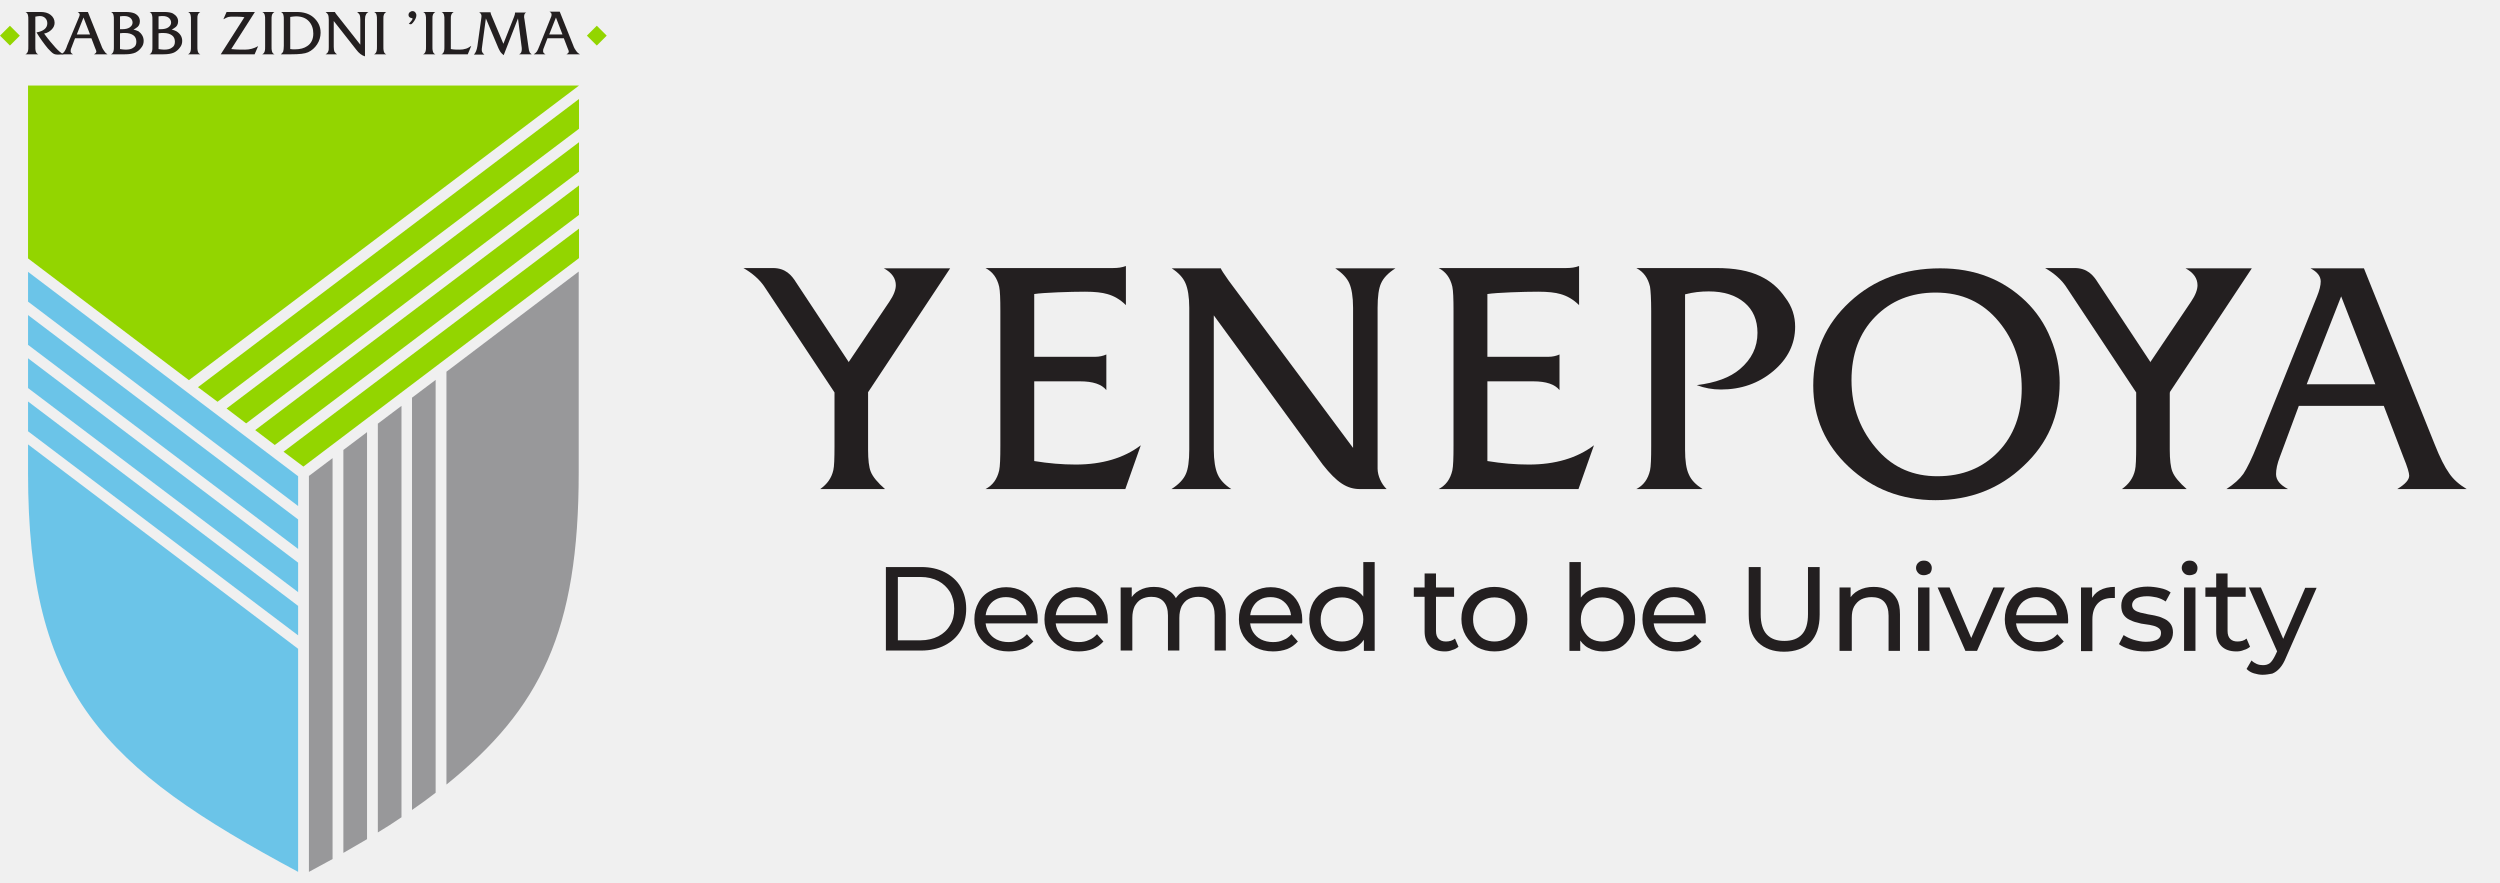
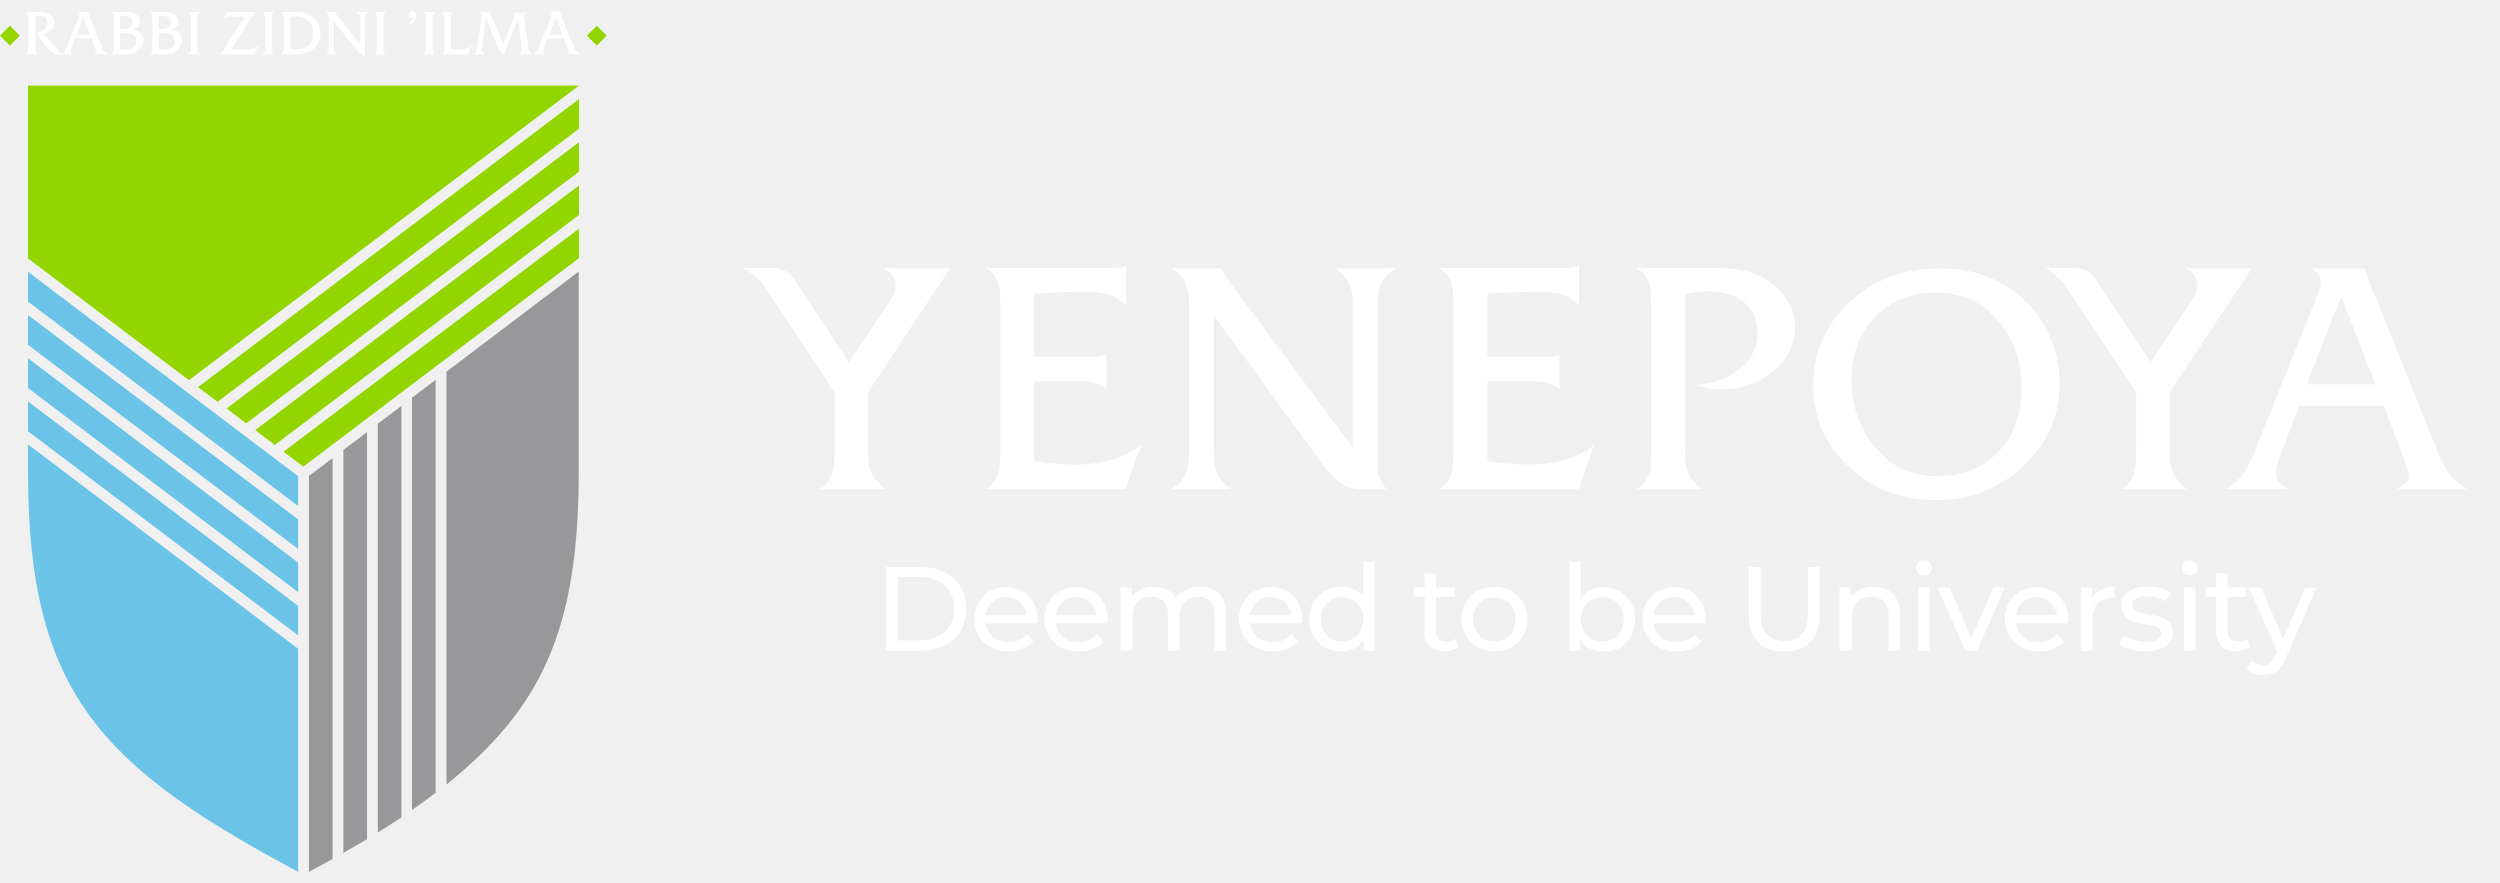
<svg xmlns="http://www.w3.org/2000/svg" version="1.1" id="Layer_1" x="0px" y="0px" viewBox="0 0 856.2 302.4" style="enable-background:new 0 0 856.2 302.4;" xml:space="preserve">
  <style type="text/css">
- 	.st0{fill:#231F20;}
+ 	.st0{fill:#FFFFFF;}
	.st1{fill:#6BC4E8;}
	.st2{fill:#93D500;}
	.st3{fill:#98989A;}
</style>
  <g>
    <path class="st0" d="M303.4,222.9v-28.7h12.1c3.1,0,5.8,0.6,8.1,1.8c2.3,1.2,4.2,2.9,5.4,5c1.3,2.2,1.9,4.7,1.9,7.5   c0,2.8-0.6,5.3-1.9,7.5c-1.3,2.2-3.1,3.8-5.4,5c-2.3,1.2-5,1.8-8.1,1.8H303.4z M307.5,219.3h7.7c2.4,0,4.4-0.5,6.2-1.4   c1.7-0.9,3.1-2.2,4-3.8c1-1.6,1.4-3.5,1.4-5.6c0-2.2-0.5-4-1.4-5.7c-1-1.6-2.3-2.9-4-3.8c-1.7-0.9-3.8-1.4-6.2-1.4h-7.7V219.3z" />
    <path class="st0" d="M345.4,223.1c-2.3,0-4.4-0.5-6.1-1.4c-1.8-1-3.1-2.3-4.1-3.9c-1-1.7-1.5-3.6-1.5-5.7c0-2.2,0.5-4.1,1.4-5.7   c0.9-1.7,2.2-3,3.9-3.9c1.7-0.9,3.5-1.4,5.6-1.4c2.1,0,4,0.5,5.6,1.4c1.6,0.9,2.9,2.2,3.8,3.9c0.9,1.7,1.4,3.6,1.4,5.9   c0,0.2,0,0.4,0,0.6c0,0.2,0,0.4-0.1,0.6h-18.5v-2.8h16.4l-1.6,1c0-1.4-0.3-2.6-0.9-3.7c-0.6-1.1-1.4-1.9-2.5-2.6   c-1.1-0.6-2.3-0.9-3.7-0.9c-1.4,0-2.6,0.3-3.6,0.9c-1.1,0.6-1.9,1.5-2.5,2.6c-0.6,1.1-0.9,2.4-0.9,3.8v0.7c0,1.4,0.3,2.7,1,3.9   c0.7,1.1,1.6,2,2.8,2.6c1.2,0.6,2.6,0.9,4.1,0.9c1.3,0,2.5-0.2,3.5-0.7c1.1-0.4,2-1.1,2.8-2l2.2,2.5c-1,1.1-2.2,2-3.7,2.6   C348.8,222.8,347.2,223.1,345.4,223.1" />
    <path class="st0" d="M369.4,223.1c-2.3,0-4.4-0.5-6.1-1.4c-1.8-1-3.1-2.3-4.1-3.9c-1-1.7-1.5-3.6-1.5-5.7c0-2.2,0.5-4.1,1.4-5.7   c0.9-1.7,2.2-3,3.9-3.9c1.7-0.9,3.5-1.4,5.6-1.4c2.1,0,4,0.5,5.6,1.4c1.6,0.9,2.9,2.2,3.8,3.9c0.9,1.7,1.4,3.6,1.4,5.9   c0,0.2,0,0.4,0,0.6c0,0.2,0,0.4-0.1,0.6h-18.5v-2.8h16.4l-1.6,1c0-1.4-0.3-2.6-0.9-3.7c-0.6-1.1-1.4-1.9-2.5-2.6   c-1.1-0.6-2.3-0.9-3.7-0.9c-1.4,0-2.6,0.3-3.6,0.9c-1.1,0.6-1.9,1.5-2.5,2.6c-0.6,1.1-0.9,2.4-0.9,3.8v0.7c0,1.4,0.3,2.7,1,3.9   c0.7,1.1,1.6,2,2.8,2.6c1.2,0.6,2.6,0.9,4.1,0.9c1.3,0,2.5-0.2,3.5-0.7c1.1-0.4,2-1.1,2.8-2l2.2,2.5c-1,1.1-2.2,2-3.7,2.6   C372.9,222.8,371.2,223.1,369.4,223.1" />
    <path class="st0" d="M383.8,222.9v-21.7h3.8v5.8l-0.6-1.5c0.7-1.4,1.7-2.5,3.2-3.3c1.4-0.8,3.1-1.2,5-1.2c2.1,0,3.9,0.5,5.4,1.5   c1.5,1,2.5,2.6,2.9,4.6l-1.6-0.7c0.7-1.7,1.8-3,3.4-4c1.6-1,3.6-1.5,5.7-1.5c1.7,0,3.3,0.3,4.6,1c1.3,0.7,2.4,1.7,3.1,3.1   c0.7,1.4,1.1,3.2,1.1,5.3v12.5H416v-12c0-2.1-0.5-3.7-1.5-4.8c-1-1.1-2.4-1.6-4.1-1.6c-1.3,0-2.5,0.3-3.4,0.8   c-1,0.5-1.7,1.4-2.3,2.4c-0.5,1.1-0.8,2.4-0.8,4v11.2h-3.9v-12c0-2.1-0.5-3.7-1.5-4.8c-1-1.1-2.4-1.6-4.2-1.6   c-1.3,0-2.4,0.3-3.4,0.8c-1,0.5-1.7,1.4-2.3,2.4c-0.5,1.1-0.8,2.4-0.8,4v11.2H383.8z" />
    <path class="st0" d="M436,223.1c-2.3,0-4.4-0.5-6.1-1.4c-1.8-1-3.1-2.3-4.1-3.9c-1-1.7-1.5-3.6-1.5-5.7c0-2.2,0.5-4.1,1.4-5.7   c0.9-1.7,2.2-3,3.9-3.9c1.7-0.9,3.5-1.4,5.6-1.4c2.1,0,4,0.5,5.6,1.4c1.6,0.9,2.9,2.2,3.8,3.9c0.9,1.7,1.4,3.6,1.4,5.9   c0,0.2,0,0.4,0,0.6c0,0.2,0,0.4-0.1,0.6h-18.5v-2.8h16.4l-1.6,1c0-1.4-0.3-2.6-0.9-3.7c-0.6-1.1-1.4-1.9-2.5-2.6   c-1.1-0.6-2.3-0.9-3.7-0.9c-1.4,0-2.6,0.3-3.6,0.9c-1.1,0.6-1.9,1.5-2.5,2.6c-0.6,1.1-0.9,2.4-0.9,3.8v0.7c0,1.4,0.3,2.7,1,3.9   c0.7,1.1,1.6,2,2.8,2.6c1.2,0.6,2.6,0.9,4.1,0.9c1.3,0,2.5-0.2,3.5-0.7c1.1-0.4,2-1.1,2.8-2l2.2,2.5c-1,1.1-2.2,2-3.7,2.6   C439.4,222.8,437.8,223.1,436,223.1" />
    <path class="st0" d="M459.3,223.1c-2.1,0-4-0.5-5.6-1.4c-1.7-0.9-3-2.2-3.9-3.9c-1-1.7-1.4-3.6-1.4-5.8c0-2.2,0.5-4.1,1.4-5.8   c1-1.7,2.3-2.9,3.9-3.9c1.7-0.9,3.5-1.4,5.6-1.4c1.8,0,3.5,0.4,5,1.2c1.5,0.8,2.7,2,3.5,3.7c0.9,1.6,1.3,3.7,1.3,6.1   c0,2.5-0.4,4.5-1.3,6.1c-0.9,1.6-2,2.9-3.5,3.7C462.9,222.7,461.2,223.1,459.3,223.1 M459.6,219.7c1.4,0,2.6-0.3,3.7-0.9   c1.1-0.6,2-1.5,2.6-2.7c0.6-1.2,1-2.5,1-4c0-1.6-0.3-2.9-1-4c-0.6-1.1-1.5-2-2.6-2.6c-1.1-0.6-2.3-0.9-3.7-0.9   c-1.4,0-2.6,0.3-3.7,0.9c-1.1,0.6-2,1.5-2.6,2.6s-1,2.5-1,4c0,1.5,0.3,2.9,1,4c0.7,1.2,1.5,2.1,2.6,2.7   C457,219.4,458.3,219.7,459.6,219.7 M467.1,222.9V217l0.2-5l-0.4-5v-14.5h3.9v30.4H467.1z" />
    <path class="st0" d="M484.2,201.2H498v3.2h-13.8V201.2z M494.8,223.1c-2.2,0-3.9-0.6-5.1-1.8c-1.2-1.2-1.8-2.9-1.8-5v-19.9h3.9   v19.7c0,1.2,0.3,2.1,0.9,2.7c0.6,0.6,1.4,0.9,2.5,0.9c1.2,0,2.3-0.3,3.1-1l1.2,2.8c-0.6,0.5-1.3,0.9-2.1,1.1   C496.5,223,495.7,223.1,494.8,223.1" />
    <path class="st0" d="M511.8,223.1c-2.2,0-4.1-0.5-5.8-1.4c-1.7-1-3-2.3-4-4c-1-1.7-1.5-3.6-1.5-5.7c0-2.2,0.5-4.1,1.5-5.7   c1-1.7,2.3-3,4-3.9c1.7-0.9,3.6-1.4,5.8-1.4c2.2,0,4.1,0.5,5.8,1.4c1.7,0.9,3,2.2,4,3.9c1,1.7,1.5,3.6,1.5,5.8   c0,2.2-0.5,4.1-1.5,5.7c-1,1.7-2.3,3-4,3.9C515.9,222.7,514,223.1,511.8,223.1 M511.8,219.7c1.4,0,2.6-0.3,3.7-0.9   c1.1-0.6,2-1.5,2.6-2.7c0.6-1.2,0.9-2.5,0.9-4c0-1.6-0.3-2.9-0.9-4c-0.6-1.1-1.5-2-2.6-2.6c-1.1-0.6-2.4-0.9-3.7-0.9   c-1.4,0-2.6,0.3-3.7,0.9c-1.1,0.6-2,1.5-2.6,2.6c-0.7,1.1-1,2.5-1,4c0,1.5,0.3,2.9,1,4c0.7,1.2,1.5,2.1,2.6,2.7   C509.2,219.4,510.5,219.7,511.8,219.7" />
    <path class="st0" d="M537.5,222.9v-30.4h3.9V207l-0.4,5l0.2,5v5.9H537.5z M549,223.1c-1.9,0-3.5-0.4-5-1.2   c-1.5-0.8-2.7-2.1-3.5-3.7c-0.9-1.6-1.3-3.7-1.3-6.1s0.4-4.5,1.3-6.1c0.9-1.6,2.1-2.9,3.6-3.7c1.5-0.8,3.1-1.2,4.9-1.2   c2.1,0,4,0.5,5.7,1.4c1.6,0.9,2.9,2.2,3.9,3.9s1.4,3.6,1.4,5.8s-0.5,4.2-1.4,5.8c-1,1.7-2.3,3-3.9,3.9   C553.1,222.7,551.2,223.1,549,223.1 M548.7,219.7c1.4,0,2.6-0.3,3.8-0.9c1.1-0.6,2-1.5,2.6-2.7c0.6-1.2,1-2.5,1-4   c0-1.6-0.3-2.9-1-4c-0.6-1.1-1.5-2-2.6-2.6c-1.1-0.6-2.4-0.9-3.8-0.9c-1.4,0-2.6,0.3-3.7,0.9c-1.1,0.6-2,1.5-2.6,2.6   c-0.6,1.1-1,2.5-1,4c0,1.5,0.3,2.9,1,4s1.5,2.1,2.6,2.7C546.1,219.4,547.4,219.7,548.7,219.7" />
    <path class="st0" d="M574.2,223.1c-2.3,0-4.4-0.5-6.1-1.4c-1.8-1-3.1-2.3-4.1-3.9c-1-1.7-1.5-3.6-1.5-5.7c0-2.2,0.5-4.1,1.4-5.7   c0.9-1.7,2.2-3,3.9-3.9c1.7-0.9,3.5-1.4,5.6-1.4c2.1,0,4,0.5,5.6,1.4c1.6,0.9,2.9,2.2,3.8,3.9c0.9,1.7,1.4,3.6,1.4,5.9   c0,0.2,0,0.4,0,0.6c0,0.2,0,0.4-0.1,0.6h-18.5v-2.8H582l-1.6,1c0-1.4-0.3-2.6-0.9-3.7c-0.6-1.1-1.4-1.9-2.5-2.6   c-1.1-0.6-2.3-0.9-3.7-0.9c-1.4,0-2.6,0.3-3.6,0.9c-1.1,0.6-1.9,1.5-2.5,2.6c-0.6,1.1-0.9,2.4-0.9,3.8v0.7c0,1.4,0.3,2.7,1,3.9   c0.7,1.1,1.6,2,2.8,2.6c1.2,0.6,2.6,0.9,4.1,0.9c1.3,0,2.5-0.2,3.5-0.7c1.1-0.4,2-1.1,2.8-2l2.2,2.5c-1,1.1-2.2,2-3.7,2.6   C577.6,222.8,576,223.1,574.2,223.1" />
    <path class="st0" d="M611,223.2c-3.8,0-6.7-1.1-8.9-3.2c-2.2-2.2-3.2-5.3-3.2-9.5v-16.3h4.1v16.1c0,3.2,0.7,5.5,2.1,7   c1.4,1.5,3.4,2.2,6,2.2c2.6,0,4.6-0.7,6-2.2c1.4-1.5,2.1-3.8,2.1-7v-16.1h4v16.3c0,4.2-1.1,7.3-3.2,9.5   C617.8,222.1,614.8,223.2,611,223.2" />
    <path class="st0" d="M630,222.9v-21.7h3.8v5.9l-0.6-1.6c0.7-1.4,1.8-2.5,3.3-3.3c1.5-0.8,3.2-1.2,5.2-1.2c1.8,0,3.3,0.3,4.7,1   c1.4,0.7,2.4,1.7,3.2,3.1c0.8,1.4,1.1,3.2,1.1,5.3v12.5h-3.9v-12c0-2.1-0.5-3.7-1.5-4.8c-1-1.1-2.5-1.6-4.3-1.6   c-1.4,0-2.6,0.3-3.6,0.8c-1,0.5-1.8,1.4-2.4,2.4c-0.6,1.1-0.8,2.4-0.8,4v11.2H630z" />
    <path class="st0" d="M658.9,197c-0.8,0-1.4-0.2-1.9-0.7c-0.5-0.5-0.8-1.1-0.8-1.8c0-0.7,0.3-1.4,0.8-1.8c0.5-0.5,1.1-0.7,1.9-0.7   c0.8,0,1.4,0.2,1.9,0.7c0.5,0.5,0.8,1.1,0.8,1.8c0,0.7-0.2,1.4-0.7,1.9C660.3,196.7,659.7,197,658.9,197 M656.9,201.2h3.9v21.7   h-3.9V201.2z" />
    <polygon class="st0" points="673.1,222.9 663.6,201.2 667.7,201.2 676.1,220.8 674.1,220.8 682.7,201.2 686.6,201.2 677.1,222.9     " />
    <path class="st0" d="M698.3,223.1c-2.3,0-4.4-0.5-6.1-1.4c-1.8-1-3.1-2.3-4.1-3.9c-1-1.7-1.5-3.6-1.5-5.7c0-2.2,0.5-4.1,1.4-5.7   c0.9-1.7,2.2-3,3.9-3.9c1.7-0.9,3.5-1.4,5.6-1.4c2.1,0,4,0.5,5.6,1.4c1.6,0.9,2.9,2.2,3.8,3.9c0.9,1.7,1.4,3.6,1.4,5.9   c0,0.2,0,0.4,0,0.6c0,0.2,0,0.4-0.1,0.6h-18.5v-2.8h16.4l-1.6,1c0-1.4-0.3-2.6-0.9-3.7c-0.6-1.1-1.4-1.9-2.5-2.6   c-1.1-0.6-2.3-0.9-3.7-0.9c-1.4,0-2.6,0.3-3.6,0.9c-1.1,0.6-1.9,1.5-2.5,2.6s-0.9,2.4-0.9,3.8v0.7c0,1.4,0.3,2.7,1,3.9   c0.7,1.1,1.6,2,2.8,2.6c1.2,0.6,2.6,0.9,4.1,0.9c1.3,0,2.5-0.2,3.5-0.7c1.1-0.4,2-1.1,2.8-2l2.2,2.5c-1,1.1-2.2,2-3.7,2.6   C701.8,222.8,700.1,223.1,698.3,223.1" />
    <path class="st0" d="M712.7,222.9v-21.7h3.8v5.9l-0.4-1.5c0.6-1.5,1.6-2.6,3-3.4c1.4-0.8,3.2-1.2,5.2-1.2v3.8c-0.2,0-0.3,0-0.5,0   h-0.4c-2.1,0-3.8,0.6-5,1.9c-1.2,1.3-1.8,3.1-1.8,5.5v10.8H712.7z" />
    <path class="st0" d="M734.6,223.1c-1.8,0-3.5-0.2-5.1-0.7c-1.6-0.5-2.9-1.1-3.8-1.8l1.6-3.1c0.9,0.6,2.1,1.2,3.4,1.6   c1.4,0.4,2.8,0.7,4.2,0.7c1.8,0,3.1-0.3,4-0.8c0.8-0.5,1.2-1.2,1.2-2.2c0-0.7-0.2-1.2-0.7-1.6c-0.5-0.4-1.1-0.7-1.9-0.9   s-1.7-0.4-2.7-0.5c-1-0.1-2-0.3-2.9-0.6c-1-0.2-1.9-0.6-2.7-1c-0.8-0.4-1.5-1-2-1.8c-0.5-0.8-0.7-1.8-0.7-3c0-1.3,0.4-2.5,1.1-3.4   c0.7-1,1.8-1.7,3.1-2.3c1.4-0.5,3-0.8,4.8-0.8c1.4,0,2.9,0.2,4.3,0.5c1.5,0.3,2.7,0.8,3.6,1.5l-1.7,3.1c-1-0.7-2-1.1-3.1-1.4   c-1.1-0.2-2.1-0.4-3.2-0.4c-1.7,0-3,0.3-3.9,0.8c-0.8,0.6-1.3,1.3-1.3,2.2c0,0.7,0.3,1.3,0.8,1.7c0.5,0.4,1.2,0.7,2,0.9   c0.8,0.2,1.7,0.4,2.7,0.6c1,0.2,2,0.3,3,0.6c1,0.2,1.9,0.6,2.7,1c0.8,0.4,1.5,1,2,1.7c0.5,0.7,0.8,1.7,0.8,2.9   c0,1.3-0.4,2.4-1.1,3.4c-0.8,1-1.8,1.7-3.2,2.2C738.3,222.9,736.6,223.1,734.6,223.1" />
    <path class="st0" d="M749.9,197c-0.8,0-1.4-0.2-1.9-0.7c-0.5-0.5-0.8-1.1-0.8-1.8c0-0.7,0.3-1.4,0.8-1.8c0.5-0.5,1.1-0.7,1.9-0.7   c0.8,0,1.4,0.2,1.9,0.7c0.5,0.5,0.8,1.1,0.8,1.8c0,0.7-0.2,1.4-0.7,1.9C751.4,196.7,750.7,197,749.9,197 M748,201.2h3.9v21.7H748   V201.2z" />
    <path class="st0" d="M755.3,201.2h13.8v3.2h-13.8V201.2z M765.9,223.1c-2.2,0-3.9-0.6-5.1-1.8c-1.2-1.2-1.8-2.9-1.8-5v-19.9h3.9   v19.7c0,1.2,0.3,2.1,0.9,2.7c0.6,0.6,1.4,0.9,2.5,0.9c1.2,0,2.3-0.3,3.1-1l1.2,2.8c-0.6,0.5-1.3,0.9-2.1,1.1   C767.6,223,766.8,223.1,765.9,223.1" />
    <path class="st0" d="M774.9,231.1c-1,0-2-0.2-3-0.5c-1-0.3-1.8-0.8-2.5-1.5l1.7-2.9c0.5,0.5,1.1,0.9,1.8,1.2   c0.7,0.3,1.4,0.4,2.1,0.4c1,0,1.7-0.2,2.4-0.7c0.6-0.5,1.2-1.4,1.8-2.6l1.4-3l0.4-0.5l8.5-19.7h3.9l-10.5,23.9   c-0.6,1.5-1.3,2.7-2.1,3.6c-0.8,0.9-1.6,1.5-2.6,1.9C777.1,230.9,776,231.1,774.9,231.1 M780.1,223.6l-9.9-22.4h4.1l8.4,19.3   L780.1,223.6z" />
    <path class="st0" d="M390.7,152.5l-5.3,15h-47.9c2.5-1.3,4-3.4,4.7-6.4c0.3-1.4,0.4-4.2,0.4-8.4v-46.2c0-4.1-0.1-6.9-0.4-8.3   c-0.7-3-2.2-5.1-4.7-6.4h43.7c1.7,0,3.1-0.2,4.4-0.7v13.4c-2-2-4.2-3.2-6.4-3.8c-1.7-0.5-4.2-0.8-7.6-0.8c-4.8,0-14.2,0.3-17.4,0.8   v21.5h20.8c1.5,0,2.8-0.3,3.9-0.8v12.2c-1.6-2-4.6-3-9-3h-15.7v27.3c4.9,0.8,9.6,1.2,14.2,1.2C377.4,159.1,384.9,156.9,390.7,152.5   " />
    <path class="st0" d="M545.9,152.5l-5.3,15h-47.9c2.5-1.3,4-3.4,4.7-6.4c0.3-1.4,0.4-4.2,0.4-8.4v-46.2c0-4.1-0.1-6.9-0.4-8.3   c-0.7-3-2.2-5.1-4.7-6.4h43.7c1.7,0,3.1-0.2,4.4-0.7v13.4c-2-2-4.2-3.2-6.4-3.8c-1.7-0.5-4.2-0.8-7.6-0.8c-4.8,0-14.2,0.3-17.4,0.8   v21.5h20.8c1.5,0,2.8-0.3,3.9-0.8v12.2c-1.6-2-4.6-3-9-3h-15.7v27.3c4.9,0.8,9.6,1.2,14.2,1.2C532.6,159.1,540.1,156.9,545.9,152.5   " />
    <path class="st0" d="M614.8,111.9c0,5.9-2.5,11-7.5,15.2c-5,4.2-11,6.3-17.9,6.3c-2.9,0-5.7-0.5-8.3-1.5c6.5-0.8,11.4-2.6,14.8-5.5   c4-3.4,6-7.5,6-12.4c0-4.4-1.5-7.9-4.5-10.4c-3-2.5-7-3.8-12.2-3.8c-2.7,0-5.4,0.3-8.1,1V154c0,3.8,0.4,6.6,1.3,8.5   c0.8,1.9,2.4,3.5,4.7,5h-22.7c2.5-1.3,4-3.4,4.7-6.4c0.3-1.3,0.4-4.1,0.4-8.3v-46.3c0-4.2-0.2-7-0.4-8.3c-0.7-3-2.2-5.1-4.7-6.4h11   h4.2h8.6h3.6c6.2,0,11.2,0.9,15.1,2.8c3.6,1.7,6.4,4.2,8.5,7.3C613.8,105,614.8,108.4,614.8,111.9" />
    <path class="st0" d="M705.4,131.1c0,11.3-4.1,20.8-12.4,28.5c-8.2,7.8-18.3,11.7-30.1,11.7c-11.7,0-21.6-3.8-29.7-11.4   C625.1,152.3,621,143,621,132c0-11.4,4.2-20.9,12.5-28.6c8.3-7.7,18.6-11.5,31-11.5c11.8,0,21.5,3.8,29.3,11.3   c3.6,3.5,6.5,7.7,8.5,12.7C704.4,120.9,705.4,126,705.4,131.1 M692.4,133c0-8.9-2.6-16.5-7.8-22.8c-5.5-6.7-12.7-10-21.7-10   c-8.4,0-15.3,2.8-20.7,8.3c-5.4,5.5-8.1,12.8-8.1,21.7c0,9.4,3.1,17.5,9.3,24.3c5.2,5.7,11.9,8.6,20.1,8.6c8.6,0,15.5-2.8,20.9-8.4   C689.7,149.2,692.4,141.9,692.4,133" />
    <path class="st0" d="M844.8,167.5H821c2.8-1.7,4.1-3.2,4.1-4.6c0-0.9-0.6-3-2-6.4l-6.7-17.5h-29.1l-6.5,17.5   c-0.9,2.3-1.3,4.3-1.3,5.9c0,2,1.4,3.7,4.1,5.1h-21.1c2.6-1.7,4.5-3.4,5.8-5.2c1.2-1.8,2.9-5.2,4.9-10.2l20.3-50.5   c0.9-2.2,1.3-3.9,1.3-5.2c0-1.8-1.2-3.3-3.5-4.5h18.3l24.2,60.2c1.8,4.6,3.5,7.9,5,10C840.2,164.2,842.3,166,844.8,167.5    M813.5,131.6l-11.7-30.1L790,131.6H813.5z" />
    <path class="st0" d="M471.8,160.5v-55.1c0-3.8,0.4-6.7,1.2-8.4c0.8-1.8,2.4-3.5,4.9-5.1h-20.6c2.4,1.6,4,3.3,4.8,5.1   c0.8,1.8,1.3,4.6,1.3,8.4v48l-42.6-57.3c-1.7-2.4-2.6-3.8-2.7-4.2h-16.8c2.3,1.5,3.9,3.2,4.7,5.1c0.8,1.8,1.3,4.7,1.3,8.4V154   c0,3.8-0.4,6.7-1.2,8.4c-0.8,1.8-2.4,3.5-4.9,5.1h20.5c-2.3-1.5-3.9-3.2-4.7-5.1c-0.8-1.8-1.3-4.7-1.3-8.4v-46l37.3,51.1   c4.9,6.2,8.3,8.4,12.8,8.4h9.1C473.1,165.8,471.8,162.9,471.8,160.5" />
    <path class="st0" d="M297.3,134.4V154c0,3.5,0.3,6,0.9,7.5c0.7,1.8,2.4,3.8,4.9,6h-22.2c2.4-1.7,3.9-3.8,4.5-6.5   c0.3-1.2,0.4-4,0.4-8.2v-18.4l-23.6-35.6c-1.9-3.1-4.8-5.4-7.6-7h10.1c4.3,0,6.4,2.4,8,5l18.7,28.3" />
    <path class="st0" d="M295,137.8l30.4-45.9h-22.7c2.8,1.5,4.1,3.5,4.1,5.8c0,1.5-0.7,3.4-2.2,5.6l-16.3,24.2" />
    <path class="st0" d="M743.1,134.4V154c0,3.5,0.3,6,0.9,7.5c0.7,1.8,2.4,3.8,4.9,6h-22.2c2.4-1.7,3.9-3.8,4.5-6.5   c0.3-1.2,0.4-4,0.4-8.2v-18.4L708,98.8c-1.9-3.1-4.8-5.4-7.6-7h10.1c4.3,0,6.4,2.4,8,5l18.7,28.3" />
    <path class="st0" d="M740.8,137.8l30.4-45.9h-22.7c2.8,1.5,4.1,3.5,4.1,5.8c0,1.5-0.7,3.4-2.2,5.6l-16.3,24.2" />
    <polygon class="st1" points="102.1,188 102.1,177.9 9.6,107.9 9.6,118.1  " />
    <polygon class="st1" points="9.6,103.3 102.1,173.3 102.1,163.1 9.6,93.1  " />
    <polygon class="st1" points="102.1,202.8 102.1,192.7 9.6,122.7 9.6,132.9  " />
    <polygon class="st2" points="77.6,139.9 84.3,145 198.3,58.8 198.3,48.7  " />
    <polygon class="st2" points="198.3,63.5 87.4,147.3 94.1,152.4 198.3,73.6  " />
    <polygon class="st1" points="102.1,207.5 9.6,137.5 9.6,147.7 102.1,217.6  " />
    <polygon class="st2" points="67.8,132.6 74.5,137.6 198.3,44.1 198.3,33.9  " />
    <polygon class="st2" points="9.6,29.3 9.6,88.5 64.7,130.2 198.3,29.3  " />
    <polygon class="st2" points="198.3,78.3 97.1,154.7 103.9,159.8 198.3,88.4  " />
    <path class="st1" d="M102.1,222.2l-92.5-70v9.6c0,75.8,25.5,100.9,92.5,136.8V222.2z" />
    <path class="st3" d="M113.9,156.9l-8.1,6.1v135.6c2.8-1.5,5.5-3,8.1-4.4V156.9z" />
    <path class="st3" d="M152.9,127.3v141.4c32.2-26,45.3-52.5,45.3-106.9V93L152.9,127.3z" />
    <path class="st3" d="M125.7,148l-8.1,6.1v138c2.8-1.6,5.5-3.2,8.1-4.7V148z" />
    <path class="st3" d="M137.5,139l-8.1,6.1v140c2.8-1.7,5.5-3.4,8.1-5.2V139z" />
    <path class="st3" d="M149.2,130.1l-8.1,6.1v141.2c2.8-1.9,5.5-3.9,8.1-5.9V130.1z" />
    <path class="st0" d="M21.8,18.6c-1.1,0.1-1.8,0.1-2,0.1c-0.6,0-1.2-0.1-1.6-0.4c-0.5-0.3-1-0.9-1.8-1.7c-1.4-1.7-2.7-3.5-3.9-5.5   c2.4-0.4,3.7-1.5,3.7-3.1c0-0.7-0.2-1.3-0.7-1.8c-0.5-0.5-1.1-0.7-1.9-0.7c-0.4,0-0.9,0.1-1.5,0.2v10.1c0,0.8,0,1.3,0.1,1.6   c0.1,0.6,0.4,1,0.9,1.2H8.7c0.5-0.2,0.8-0.7,0.9-1.2c0.1-0.3,0.1-0.8,0.1-1.6V6.9c0-0.8,0-1.3-0.1-1.6c-0.1-0.6-0.4-1-0.9-1.2h3.2   h1h1c1.4,0,2.5,0.3,3.3,0.9c1,0.7,1.5,1.7,1.5,2.8c0,0.8-0.3,1.6-1,2.3c-0.7,0.7-1.5,1.2-2.6,1.4c1.6,2.2,3,3.8,3.9,4.8   C20,17.4,20.9,18.2,21.8,18.6" />
    <path class="st0" d="M36.8,18.6h-4.6c0.5-0.3,0.8-0.6,0.8-0.9c0-0.2-0.1-0.6-0.4-1.2l-1.3-3.4h-5.6l-1.3,3.4   c-0.2,0.4-0.2,0.8-0.2,1.1c0,0.4,0.3,0.7,0.8,1h-4c0.5-0.3,0.9-0.7,1.1-1c0.2-0.3,0.6-1,0.9-2L27,6c0.2-0.4,0.3-0.8,0.3-1   c0-0.3-0.2-0.6-0.7-0.9h3.5l4.6,11.5c0.3,0.9,0.7,1.5,1,1.9C36,18,36.3,18.3,36.8,18.6 M30.8,11.7L28.6,6l-2.3,5.8H30.8z" />
    <path class="st0" d="M49.2,14c0,0.8-0.2,1.6-0.8,2.3c-0.5,0.7-1.2,1.3-2,1.7c-0.9,0.4-2.1,0.6-3.7,0.6H38c0.5-0.2,0.8-0.7,0.9-1.2   c0.1-0.2,0.1-0.8,0.1-1.6V6.9c0-0.8,0-1.3-0.1-1.6c-0.1-0.6-0.4-1-0.9-1.2h3.1h0.4h0.8h0.7c1.4,0,2.4,0.2,3.1,0.5   c1.2,0.6,1.8,1.5,1.8,2.7c0,1-0.4,1.8-1.3,2.3c-0.2,0.2-0.5,0.3-0.9,0.5c0.7,0.2,1.2,0.4,1.7,0.6C48.5,11.5,49.2,12.6,49.2,14    M45.4,7.7c0-0.6-0.3-1.2-0.8-1.6c-0.5-0.4-1.2-0.6-2-0.6c-0.4,0-0.9,0-1.5,0.1V10c0.3,0,0.5,0,0.8,0c1,0,1.9-0.2,2.5-0.6   C45.1,8.9,45.4,8.4,45.4,7.7 M46.7,14.3c0-0.9-0.3-1.7-1-2.2c-0.7-0.5-1.6-0.8-2.9-0.8c-0.6,0-1.1,0-1.7,0.1v5.4   c0.7,0.1,1.3,0.2,1.9,0.2c1.2,0,2.1-0.2,2.7-0.7C46.4,15.9,46.7,15.2,46.7,14.3" />
    <path class="st0" d="M62.4,14c0,0.8-0.2,1.6-0.8,2.3c-0.5,0.7-1.2,1.3-2,1.7c-0.9,0.4-2.1,0.6-3.7,0.6h-4.7   c0.5-0.2,0.8-0.7,0.9-1.2c0.1-0.2,0.1-0.8,0.1-1.6V6.9c0-0.8,0-1.3-0.1-1.6c-0.1-0.6-0.4-1-0.9-1.2h3.1h0.4h0.8h0.7   c1.4,0,2.4,0.2,3,0.5C60.4,5.3,61,6.2,61,7.3c0,1-0.4,1.8-1.3,2.3c-0.2,0.2-0.5,0.3-0.9,0.5c0.7,0.2,1.2,0.4,1.6,0.6   C61.7,11.5,62.4,12.6,62.4,14 M58.6,7.7c0-0.6-0.3-1.2-0.8-1.6c-0.5-0.4-1.2-0.6-2-0.6c-0.4,0-0.9,0-1.5,0.1V10c0.3,0,0.5,0,0.8,0   c1,0,1.9-0.2,2.5-0.6C58.3,8.9,58.6,8.4,58.6,7.7 M59.9,14.3c0-0.9-0.3-1.7-1-2.2c-0.7-0.5-1.6-0.8-2.9-0.8c-0.6,0-1.1,0-1.7,0.1   v5.4c0.7,0.1,1.3,0.2,1.9,0.2c1.2,0,2.1-0.2,2.7-0.7C59.6,15.9,59.9,15.2,59.9,14.3" />
    <path class="st0" d="M68.6,18.6h-4.2c0.5-0.2,0.8-0.7,0.9-1.2c0.1-0.3,0.1-0.8,0.1-1.6V6.9c0-0.8,0-1.3-0.1-1.6   c-0.1-0.6-0.4-1-0.9-1.2h4.2c-0.5,0.3-0.8,0.7-0.9,1.2c-0.1,0.2-0.1,0.8-0.1,1.6v8.9c0,0.8,0,1.3,0.1,1.6   C67.8,18,68.1,18.4,68.6,18.6" />
    <path class="st0" d="M88.4,15.8l-1.2,2.8H75.6l8.1-12.7c-1.1-0.2-2.3-0.2-3.6-0.2c-0.8,0-1.4,0-1.8,0.1c-0.5,0.1-1,0.4-1.8,0.8   l1.1-2.5h9.7l-8.1,12.7c1.8,0.2,3.3,0.2,4.7,0.2C85.5,17,87,16.6,88.4,15.8" />
    <path class="st0" d="M94,18.6h-4.2c0.5-0.2,0.8-0.7,0.9-1.2c0.1-0.3,0.1-0.8,0.1-1.6V6.9c0-0.8,0-1.3-0.1-1.6   c-0.1-0.6-0.4-1-0.9-1.2H94c-0.5,0.3-0.8,0.7-0.9,1.2C93,5.6,93,6.1,93,6.9v8.9c0,0.8,0,1.3,0.1,1.6C93.2,18,93.5,18.4,94,18.6" />
    <path class="st0" d="M109.8,11.2c0,1.4-0.4,2.8-1.2,4c-0.8,1.2-1.8,2.1-3.1,2.7c-1.1,0.5-3,0.7-5.8,0.7h-3.5c0.4-0.4,0.7-0.7,0.8-1   c0.1-0.4,0.2-1,0.2-1.9V6.9c0-0.8,0-1.3-0.1-1.6c-0.1-0.6-0.4-1-0.9-1.2h2.2h1.5h1.7c2.4,0,4.3,0.6,5.7,1.8   C108.9,7.3,109.8,9,109.8,11.2 M107.3,11.5c0-1.7-0.5-3.1-1.5-4.2c-1-1.1-2.5-1.7-4.4-1.7c-0.6,0-1.2,0.1-2,0.2v11   c0.5,0.1,1.1,0.1,1.6,0.1c1.8,0,3.2-0.4,4.2-1.1C106.6,14.9,107.3,13.4,107.3,11.5" />
    <path class="st0" d="M126.2,4.1c-0.5,0.3-0.8,0.6-0.9,1C125.1,5.4,125,6,125,6.7v12.6c-1.1-0.3-2.1-1.1-3-2.3l-7.7-9.8V16   c0,0.7,0.1,1.3,0.2,1.6c0.2,0.4,0.5,0.7,0.9,1h-3.9c0.5-0.3,0.8-0.6,0.9-1c0.2-0.3,0.2-0.9,0.2-1.6V6.7c0-0.7-0.1-1.3-0.2-1.6   c-0.2-0.4-0.5-0.7-0.9-1h3.2c0,0.1,0.2,0.4,0.5,0.8l8.2,10.4V6.7c0-0.7-0.1-1.3-0.2-1.6c-0.2-0.3-0.5-0.7-0.9-1H126.2z" />
    <path class="st0" d="M132.3,18.6h-4.2c0.5-0.2,0.8-0.7,0.9-1.2c0.1-0.3,0.1-0.8,0.1-1.6V6.9c0-0.8,0-1.3-0.1-1.6   c-0.1-0.6-0.4-1-0.9-1.2h4.2c-0.5,0.3-0.8,0.7-0.9,1.2c-0.1,0.2-0.1,0.8-0.1,1.6v8.9c0,0.8,0,1.3,0.1,1.6   C131.5,18,131.8,18.4,132.3,18.6" />
    <path class="st0" d="M142.6,5.2c0,0.8-0.4,1.6-1.2,2.6c-0.3,0.3-0.5,0.5-0.6,0.5c0,0-0.1,0-0.2,0L140,8.2c0.8-0.9,1.3-1.5,1.3-1.8   c0-0.1-0.1-0.2-0.3-0.2c-0.7-0.1-1.1-0.5-1.1-1.1c0-0.3,0.1-0.6,0.4-0.9c0.3-0.2,0.6-0.4,0.9-0.4c0.4,0,0.7,0.1,1,0.4   C142.4,4.5,142.6,4.8,142.6,5.2" />
    <path class="st0" d="M149.1,18.6h-4.2c0.5-0.2,0.8-0.7,0.9-1.2c0.1-0.3,0.1-0.8,0.1-1.6V6.9c0-0.8,0-1.3-0.1-1.6   c-0.1-0.6-0.4-1-0.9-1.2h4.2c-0.5,0.3-0.8,0.7-0.9,1.2c-0.1,0.2-0.1,0.8-0.1,1.6v8.9c0,0.8,0,1.3,0.1,1.6   C148.3,18,148.6,18.4,149.1,18.6" />
    <path class="st0" d="M161.4,15.7l-1.2,2.9h-9c0.5-0.2,0.8-0.7,0.9-1.2c0.1-0.3,0.1-0.8,0.1-1.6V6.9c0-0.8,0-1.3-0.1-1.6   c-0.1-0.6-0.4-1-0.9-1.2h4.2c-0.5,0.3-0.8,0.7-0.9,1.2c-0.1,0.2-0.1,0.8-0.1,1.6v9.9c1,0.2,2,0.2,3,0.2c0.8,0,1.5-0.1,2.1-0.3   C160,16.6,160.7,16.2,161.4,15.7" />
    <path class="st0" d="M182.1,18.6h-4.3c0.6-0.3,0.9-0.8,0.9-1.7c0-0.3,0-0.7-0.1-1.2l-1.2-9.4l-4.9,12.6c-0.5-0.4-0.9-0.8-1.1-1.1   c-0.2-0.3-0.4-0.7-0.7-1.3l-4.3-10.2l-1.3,9.7c-0.1,0.5-0.1,0.9-0.1,1.2c0,0.6,0.3,1,0.9,1.5h-3.6c0.6-0.6,1-1.6,1.2-2.9l1.3-9.3   c0.1-0.6,0.1-1,0.1-1.1c0-0.4-0.3-0.9-0.8-1.2h3.9c0,0.2,0.1,0.5,0.2,0.8l4.2,10l3.6-9.1c0.3-0.7,0.4-1.2,0.4-1.6h3.8   c-0.5,0.2-0.7,0.7-0.7,1.4c0,0.2,0,0.5,0.1,0.8l1.4,9.7c0.1,0.8,0.2,1.3,0.4,1.7C181.4,18,181.7,18.3,182.1,18.6" />
    <path class="st0" d="M198.6,18.6H194c0.5-0.3,0.8-0.6,0.8-0.9c0-0.2-0.1-0.6-0.4-1.2l-1.3-3.4h-5.6l-1.3,3.4   c-0.2,0.4-0.2,0.8-0.2,1.1c0,0.4,0.3,0.7,0.8,1h-4c0.5-0.3,0.9-0.7,1.1-1c0.2-0.3,0.5-1,0.9-2l3.9-9.7c0.2-0.4,0.2-0.8,0.2-1   c0-0.3-0.2-0.6-0.7-0.9h3.5l4.6,11.5c0.3,0.9,0.7,1.5,1,1.9C197.7,18,198.1,18.3,198.6,18.6 M192.6,11.7L190.4,6l-2.3,5.8H192.6z" />
    <rect x="202" y="9.8" transform="matrix(0.7071 -0.7071 0.7071 0.7071 51.2345 148.1113)" class="st2" width="4.8" height="4.8" />
    <rect x="1" y="9.8" transform="matrix(0.7071 -0.7071 0.7071 0.7071 -7.636 5.9883)" class="st2" width="4.8" height="4.8" />
  </g>
</svg>
